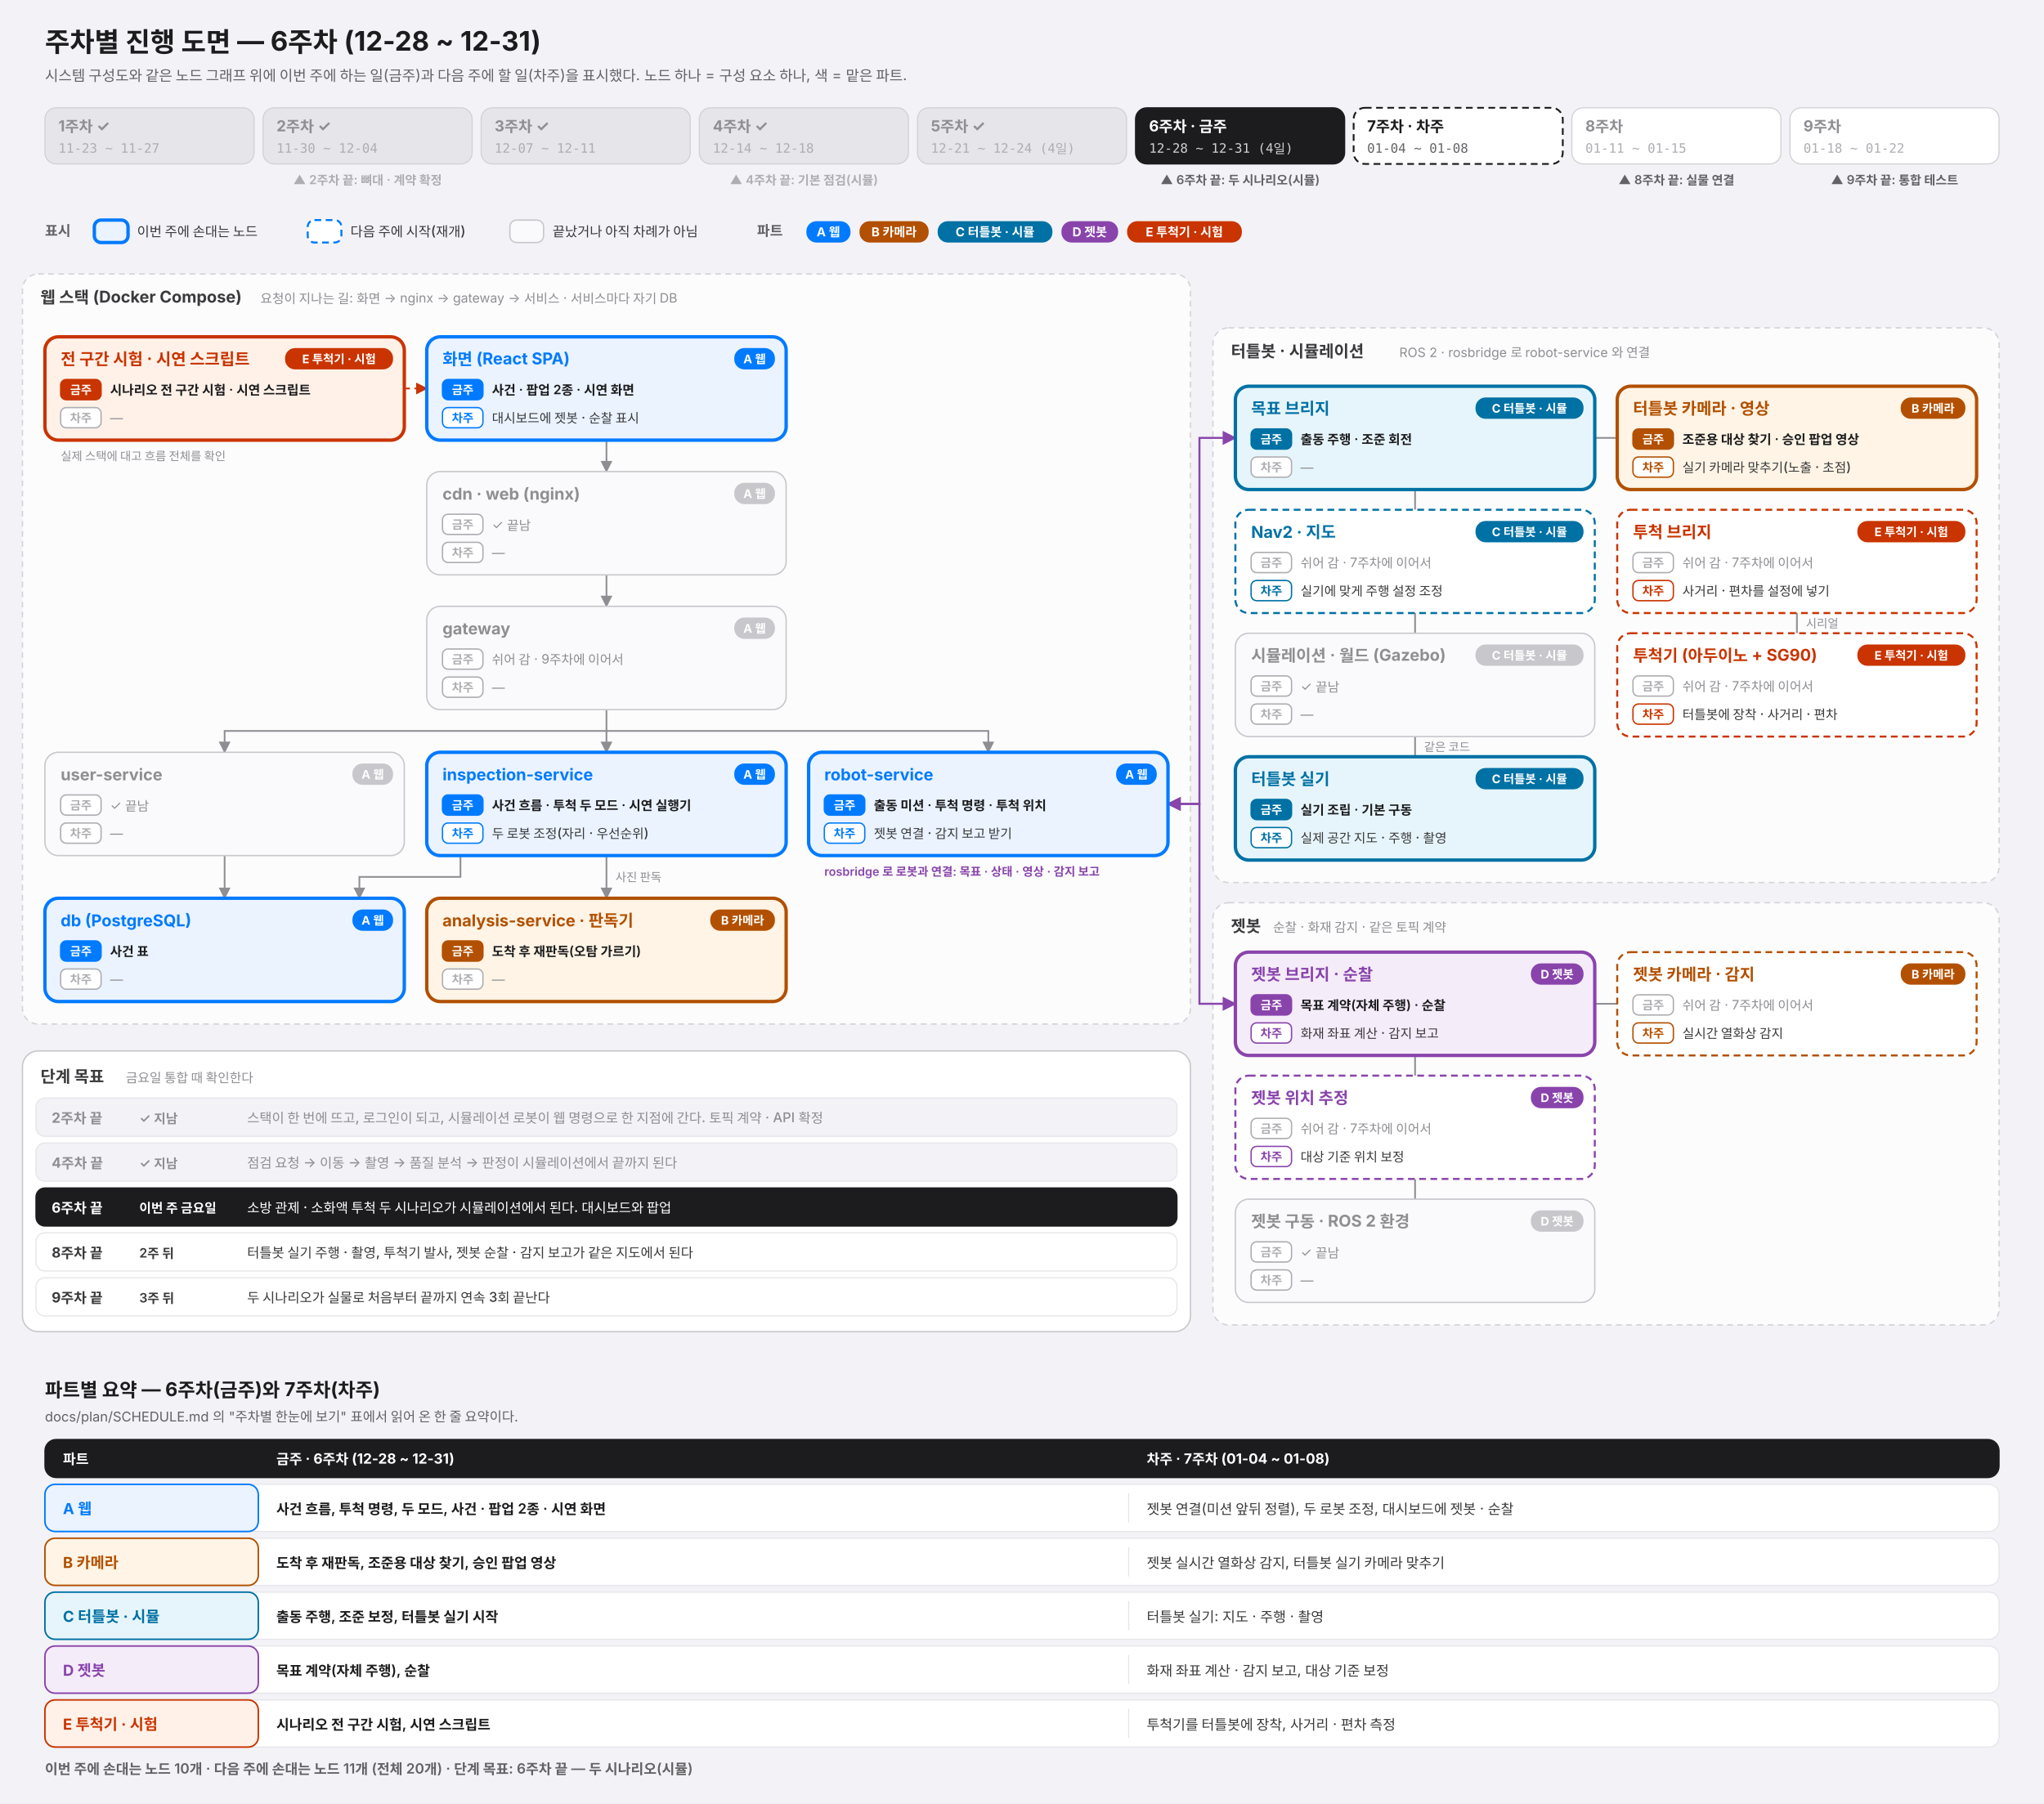
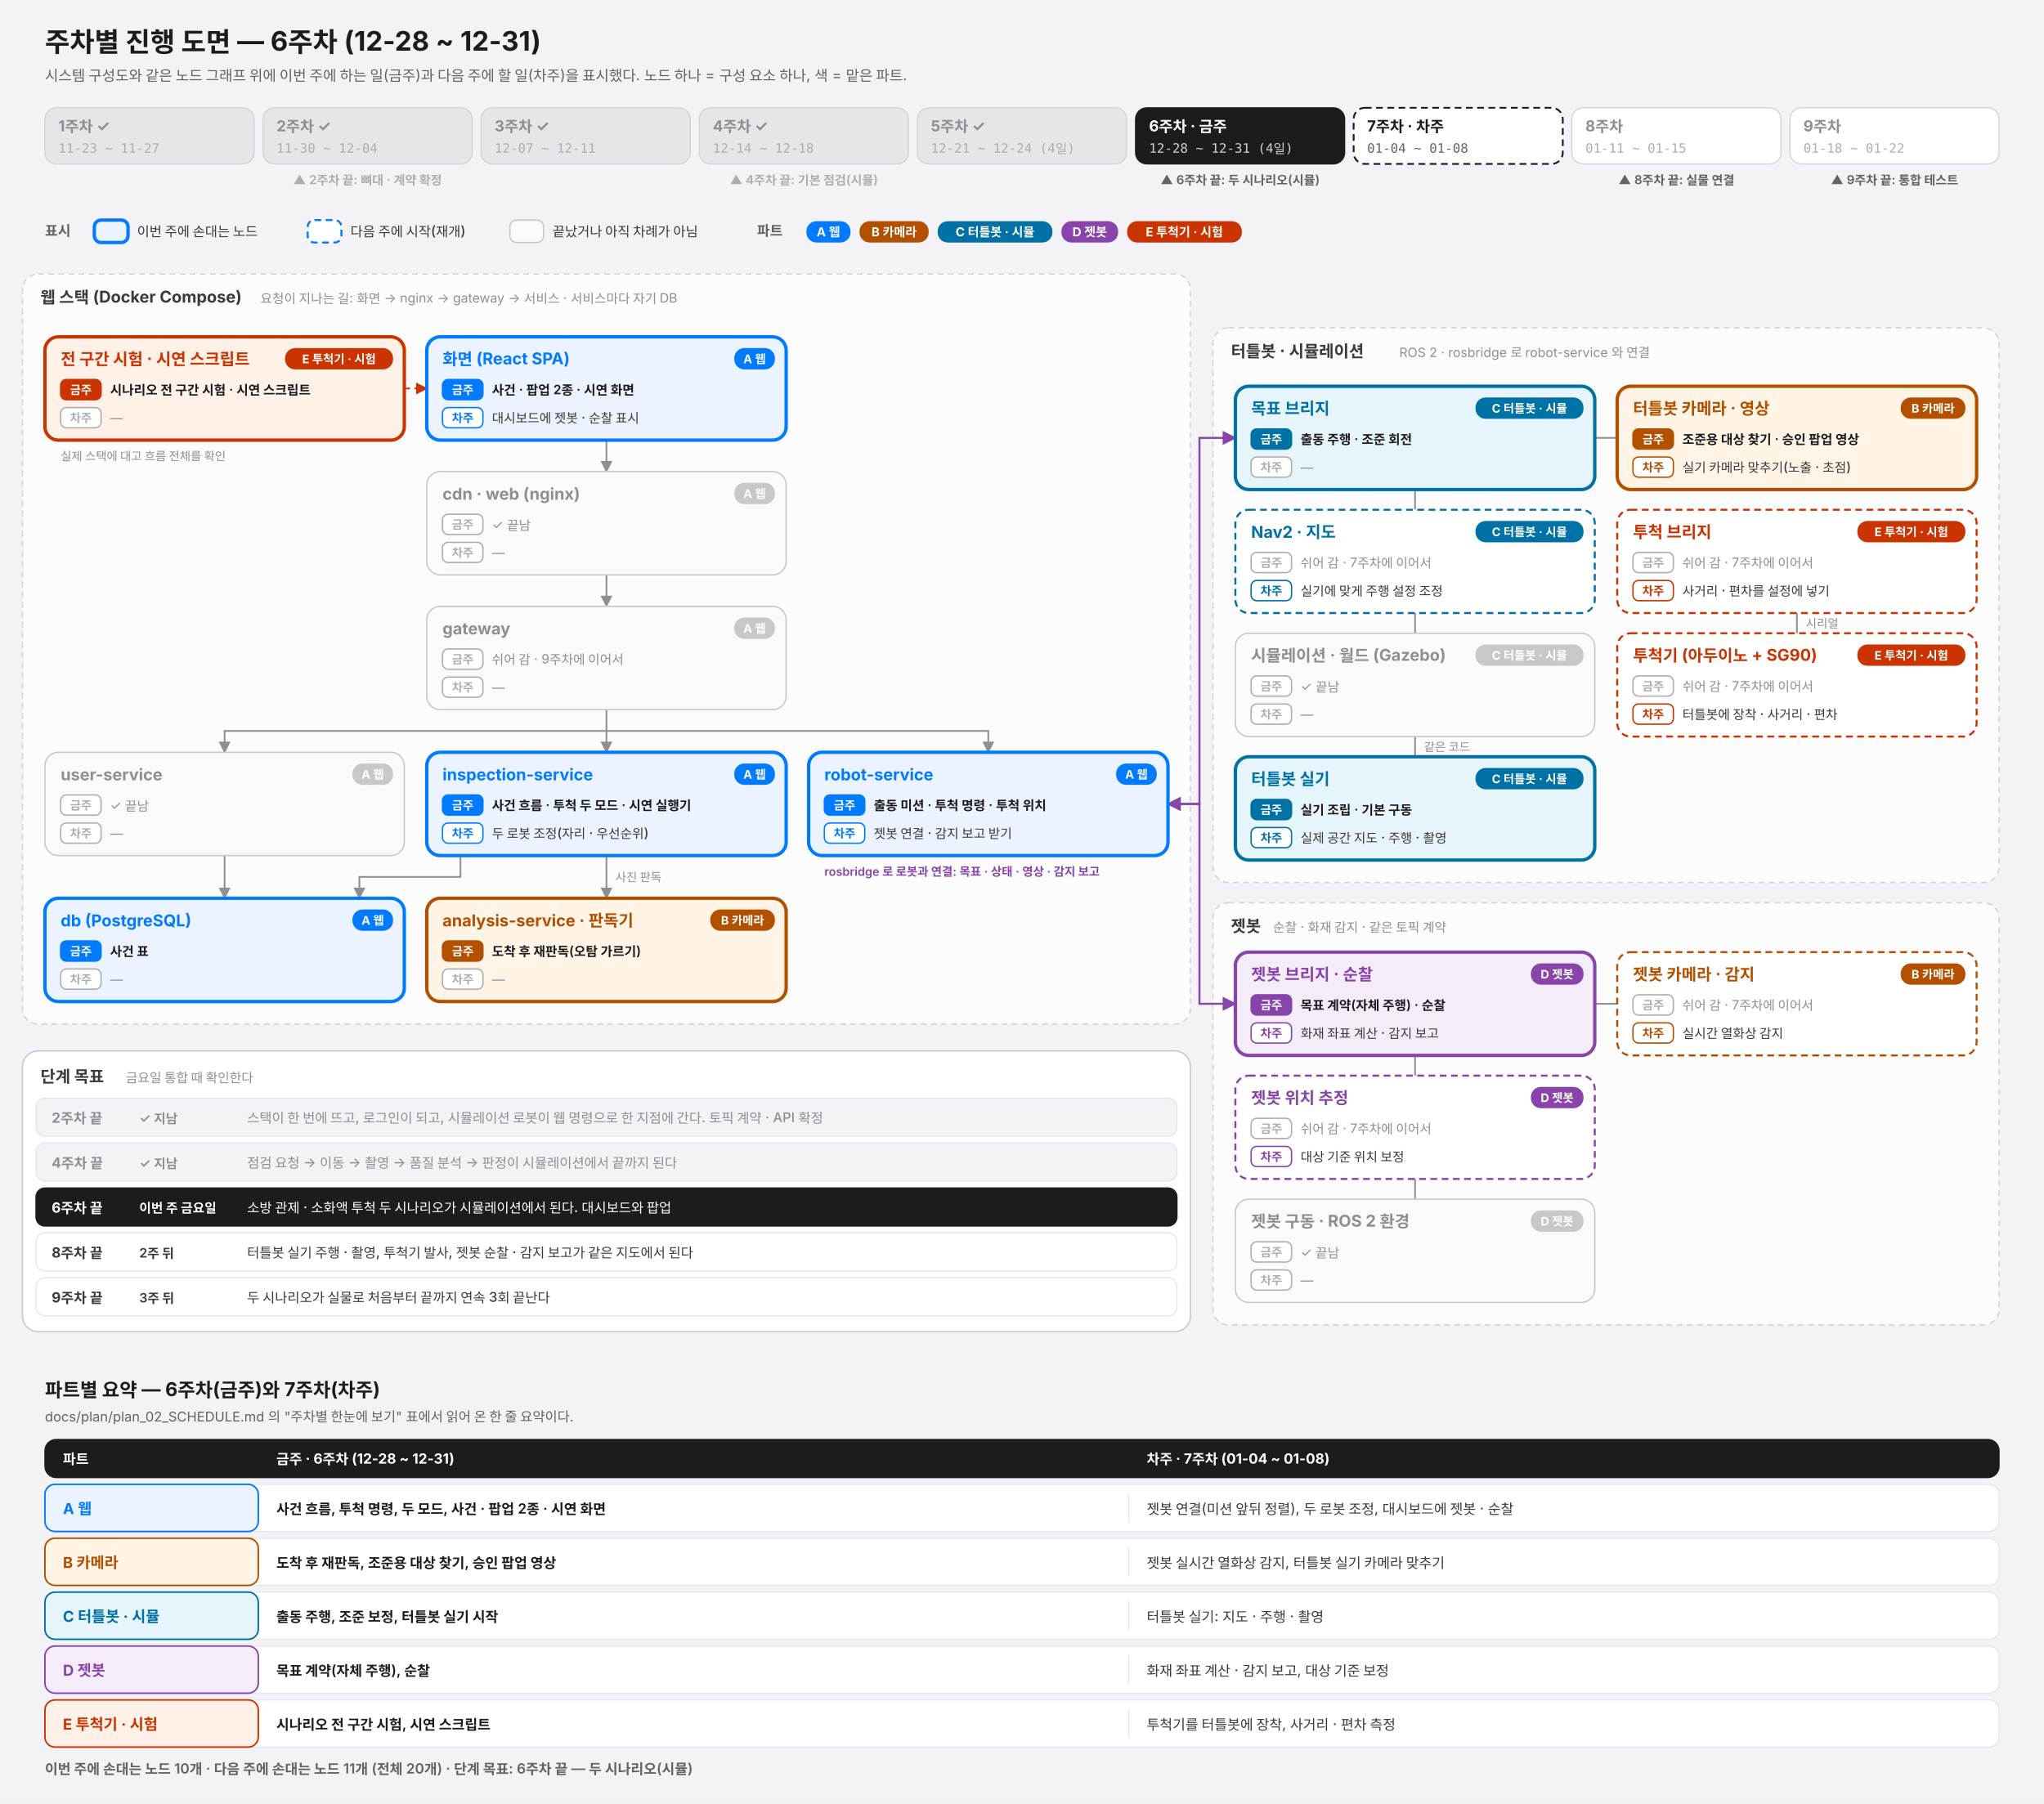
<svg xmlns="http://www.w3.org/2000/svg" width="1820" height="1606" viewBox="0 0 1820 1606" font-family="-apple-system, 'Apple SD Gothic Neo', 'Noto Sans KR', 'Malgun Gothic', sans-serif">
  <defs>
    <marker id="a8944ab" viewBox="0 0 10 10" refX="9" refY="5" markerWidth="7" markerHeight="7" orient="auto-start-reverse">
      <path d="M0,0 L10,5 L0,10 z" fill="#8944ab" />
    </marker>
    <marker id="a8e8e93" viewBox="0 0 10 10" refX="9" refY="5" markerWidth="7" markerHeight="7" orient="auto-start-reverse">
      <path d="M0,0 L10,5 L0,10 z" fill="#8e8e93" />
    </marker>
    <marker id="ac93400" viewBox="0 0 10 10" refX="9" refY="5" markerWidth="7" markerHeight="7" orient="auto-start-reverse">
      <path d="M0,0 L10,5 L0,10 z" fill="#c93400" />
    </marker>
  </defs>
  <rect width="1820" height="1606" fill="#f2f2f7" />
  <text x="40.0" y="46.0" font-size="24" font-weight="700" fill="#1c1c1e" text-anchor="start">주차별 진행 도면 — 6주차 (12-28 ~ 12-31)</text>
  <text x="40.0" y="72.0" font-size="13" font-weight="400" fill="#636366" text-anchor="start">시스템 구성도와 같은 노드 그래프 위에 이번 주에 하는 일(금주)과 다음 주에 할 일(차주)을 표시했다. 노드 하나 = 구성 요소 하나, 색 = 맡은 파트.</text>
  <rect x="40.0" y="96.0" width="186.2" height="50.0" rx="10" fill="#e5e5ea" stroke="#d1d1d6" stroke-width="1.0" />
  <text x="52.0" y="117.0" font-size="13.5" font-weight="700" fill="#8e8e93" text-anchor="start">1주차 ✓</text>
  <text x="52.0" y="136.0" font-size="11.5" font-weight="500" fill="#aeaeb2" text-anchor="start" font-family="'SF Mono', Menlo, Consolas, monospace">11-23 ~ 11-27</text>
  <rect x="234.2" y="96.0" width="186.2" height="50.0" rx="10" fill="#e5e5ea" stroke="#d1d1d6" stroke-width="1.0" />
  <text x="246.2" y="117.0" font-size="13.5" font-weight="700" fill="#8e8e93" text-anchor="start">2주차 ✓</text>
  <text x="246.2" y="136.0" font-size="11.5" font-weight="500" fill="#aeaeb2" text-anchor="start" font-family="'SF Mono', Menlo, Consolas, monospace">11-30 ~ 12-04</text>
  <text x="327.3" y="164.0" font-size="11" font-weight="600" fill="#aeaeb2" text-anchor="middle">▲ 2주차 끝: 뼈대 · 계약 확정</text>
  <rect x="428.4" y="96.0" width="186.2" height="50.0" rx="10" fill="#e5e5ea" stroke="#d1d1d6" stroke-width="1.0" />
  <text x="440.4" y="117.0" font-size="13.5" font-weight="700" fill="#8e8e93" text-anchor="start">3주차 ✓</text>
  <text x="440.4" y="136.0" font-size="11.5" font-weight="500" fill="#aeaeb2" text-anchor="start" font-family="'SF Mono', Menlo, Consolas, monospace">12-07 ~ 12-11</text>
  <rect x="622.7" y="96.0" width="186.2" height="50.0" rx="10" fill="#e5e5ea" stroke="#d1d1d6" stroke-width="1.0" />
  <text x="634.7" y="117.0" font-size="13.5" font-weight="700" fill="#8e8e93" text-anchor="start">4주차 ✓</text>
  <text x="634.7" y="136.0" font-size="11.5" font-weight="500" fill="#aeaeb2" text-anchor="start" font-family="'SF Mono', Menlo, Consolas, monospace">12-14 ~ 12-18</text>
  <text x="715.8" y="164.0" font-size="11" font-weight="600" fill="#aeaeb2" text-anchor="middle">▲ 4주차 끝: 기본 점검(시뮬)</text>
  <rect x="816.9" y="96.0" width="186.2" height="50.0" rx="10" fill="#e5e5ea" stroke="#d1d1d6" stroke-width="1.0" />
  <text x="828.9" y="117.0" font-size="13.5" font-weight="700" fill="#8e8e93" text-anchor="start">5주차 ✓</text>
  <text x="828.9" y="136.0" font-size="11.5" font-weight="500" fill="#aeaeb2" text-anchor="start" font-family="'SF Mono', Menlo, Consolas, monospace">12-21 ~ 12-24  (4일)</text>
  <rect x="1011.1" y="96.0" width="186.2" height="50.0" rx="10" fill="#1c1c1e" stroke="#1c1c1e" stroke-width="1.0" />
  <text x="1023.1" y="117.0" font-size="13.5" font-weight="700" fill="#ffffff" text-anchor="start">6주차 · 금주</text>
  <text x="1023.1" y="136.0" font-size="11.5" font-weight="500" fill="#d1d1d6" text-anchor="start" font-family="'SF Mono', Menlo, Consolas, monospace">12-28 ~ 12-31  (4일)</text>
  <text x="1104.2" y="164.0" font-size="11" font-weight="600" fill="#636366" text-anchor="middle">▲ 6주차 끝: 두 시나리오(시뮬)</text>
  <rect x="1205.3" y="96.0" width="186.2" height="50.0" rx="10" fill="#ffffff" stroke="#1c1c1e" stroke-width="1.6" stroke-dasharray="6 4" />
  <text x="1217.3" y="117.0" font-size="13.5" font-weight="700" fill="#1c1c1e" text-anchor="start">7주차 · 차주</text>
  <text x="1217.3" y="136.0" font-size="11.5" font-weight="500" fill="#636366" text-anchor="start" font-family="'SF Mono', Menlo, Consolas, monospace">01-04 ~ 01-08</text>
  <rect x="1399.6" y="96.0" width="186.2" height="50.0" rx="10" fill="#ffffff" stroke="#d1d1d6" stroke-width="1.0" />
  <text x="1411.6" y="117.0" font-size="13.5" font-weight="700" fill="#8e8e93" text-anchor="start">8주차</text>
  <text x="1411.6" y="136.0" font-size="11.5" font-weight="500" fill="#aeaeb2" text-anchor="start" font-family="'SF Mono', Menlo, Consolas, monospace">01-11 ~ 01-15</text>
  <text x="1492.7" y="164.0" font-size="11" font-weight="600" fill="#636366" text-anchor="middle">▲ 8주차 끝: 실물 연결</text>
  <rect x="1593.8" y="96.0" width="186.2" height="50.0" rx="10" fill="#ffffff" stroke="#d1d1d6" stroke-width="1.0" />
  <text x="1605.8" y="117.0" font-size="13.5" font-weight="700" fill="#8e8e93" text-anchor="start">9주차</text>
  <text x="1605.8" y="136.0" font-size="11.5" font-weight="500" fill="#aeaeb2" text-anchor="start" font-family="'SF Mono', Menlo, Consolas, monospace">01-18 ~ 01-22</text>
  <text x="1686.9" y="164.0" font-size="11" font-weight="600" fill="#636366" text-anchor="middle">▲ 9주차 끝: 통합 테스트</text>
  <text x="40.0" y="210.0" font-size="12.5" font-weight="700" fill="#636366" text-anchor="start">표시</text>
  <rect x="84.0" y="196.0" width="30.0" height="20.0" rx="6" fill="#eaf3ff" stroke="#007aff" stroke-width="3" />
  <text x="122.0" y="210.5" font-size="12" font-weight="500" fill="#3a3a3c" text-anchor="start">이번 주에 손대는 노드</text>
  <rect x="274.0" y="196.0" width="30.0" height="20.0" rx="6" fill="#ffffff" stroke="#007aff" stroke-width="1.8" stroke-dasharray="6 4" />
  <text x="312.0" y="210.5" font-size="12" font-weight="500" fill="#3a3a3c" text-anchor="start">다음 주에 시작(재개)</text>
  <rect x="454.0" y="196.0" width="30.0" height="20.0" rx="6" fill="#fafafc" stroke="#c7c7cc" stroke-width="1.2" />
  <text x="492.0" y="210.5" font-size="12" font-weight="500" fill="#3a3a3c" text-anchor="start">끝났거나 아직 차례가 아님</text>
  <text x="674.0" y="210.0" font-size="12.5" font-weight="700" fill="#636366" text-anchor="start">파트</text>
  <rect x="718.0" y="197.0" width="39.3" height="19.0" rx="9" fill="#007aff" stroke="none" stroke-width="0" />
  <text x="737.6" y="210.5" font-size="11" font-weight="700" fill="#ffffff" text-anchor="middle">A 웹</text>
  <rect x="765.3" y="197.0" width="61.6" height="19.0" rx="9" fill="#b25000" stroke="none" stroke-width="0" />
  <text x="796.1" y="210.5" font-size="11" font-weight="700" fill="#ffffff" text-anchor="middle">B 카메라</text>
  <rect x="834.9" y="197.0" width="102.2" height="19.0" rx="9" fill="#0071a4" stroke="none" stroke-width="0" />
  <text x="886.0" y="210.5" font-size="11" font-weight="700" fill="#ffffff" text-anchor="middle">C 터틀봇 · 시뮬</text>
  <rect x="945.1" y="197.0" width="50.5" height="19.0" rx="9" fill="#8944ab" stroke="none" stroke-width="0" />
  <text x="970.3" y="210.5" font-size="11" font-weight="700" fill="#ffffff" text-anchor="middle">D 젯봇</text>
  <rect x="1003.6" y="197.0" width="102.2" height="19.0" rx="9" fill="#c93400" stroke="none" stroke-width="0" />
  <text x="1054.6" y="210.5" font-size="11" font-weight="700" fill="#ffffff" text-anchor="middle">E 투척기 · 시험</text>
  <rect x="20.0" y="244.0" width="1040.0" height="668.0" rx="14" fill="#ffffff" stroke="#c7c7cc" stroke-width="1.2" stroke-dasharray="5 4" opacity="0.75" />
  <text x="36.0" y="270.0" font-size="14.5" font-weight="700" fill="#3a3a3c" text-anchor="start">웹 스택 (Docker Compose)</text>
  <text x="231.8" y="270.0" font-size="11.5" font-weight="400" fill="#8e8e93" text-anchor="start">요청이 지나는 길: 화면 → nginx → gateway → 서비스 · 서비스마다 자기 DB</text>
  <rect x="1080.0" y="292.0" width="700.0" height="494.0" rx="14" fill="#ffffff" stroke="#c7c7cc" stroke-width="1.2" stroke-dasharray="5 4" opacity="0.75" />
  <text x="1096.0" y="318.0" font-size="14.5" font-weight="700" fill="#3a3a3c" text-anchor="start">터틀봇 · 시뮬레이션</text>
  <text x="1245.9" y="318.0" font-size="11.5" font-weight="400" fill="#8e8e93" text-anchor="start">ROS 2 · rosbridge 로 robot-service 와 연결</text>
  <rect x="1080.0" y="804.0" width="700.0" height="376.0" rx="14" fill="#ffffff" stroke="#c7c7cc" stroke-width="1.2" stroke-dasharray="5 4" opacity="0.75" />
  <text x="1096.0" y="830.0" font-size="14.5" font-weight="700" fill="#3a3a3c" text-anchor="start">젯봇</text>
  <text x="1133.5" y="830.0" font-size="11.5" font-weight="400" fill="#8e8e93" text-anchor="start">순찰 · 화재 감지 · 같은 토픽 계약</text>
  <path d="M540.0 392.0 L540.0 420.0" fill="none" stroke="#8e8e93" stroke-width="1.5" marker-end="url(#a8e8e93)" />
  <path d="M540.0 512.0 L540.0 540.0" fill="none" stroke="#8e8e93" stroke-width="1.5" marker-end="url(#a8e8e93)" />
  <path d="M540.0 632.0 L540.0 670.0" fill="none" stroke="#8e8e93" stroke-width="1.5" marker-end="url(#a8e8e93)" />
  <path d="M540.0 762.0 L540.0 800.0" fill="none" stroke="#8e8e93" stroke-width="1.5" marker-end="url(#a8e8e93)" />
  <text x="548.0" y="785.0" font-size="10.5" font-weight="500" fill="#8e8e93" text-anchor="start">사진 판독</text>
  <path d="M1260.0 436.0 L1260.0 454.0" fill="none" stroke="#8e8e93" stroke-width="1.5" />
  <path d="M1260.0 546.0 L1260.0 564.0" fill="none" stroke="#8e8e93" stroke-width="1.5" />
  <path d="M1260.0 656.0 L1260.0 674.0" fill="none" stroke="#8e8e93" stroke-width="1.5" />
  <text x="1268.0" y="669.0" font-size="10.5" font-weight="500" fill="#8e8e93" text-anchor="start">같은 코드</text>
  <path d="M1600.0 546.0 L1600.0 564.0" fill="none" stroke="#8e8e93" stroke-width="1.5" />
  <text x="1608.0" y="559.0" font-size="10.5" font-weight="500" fill="#8e8e93" text-anchor="start">시리얼</text>
  <path d="M1260.0 940.0 L1260.0 958.0" fill="none" stroke="#8e8e93" stroke-width="1.5" />
  <path d="M1260.0 1050.0 L1260.0 1068.0" fill="none" stroke="#8e8e93" stroke-width="1.5" />
  <path d="M540.0 651.0 L200.0 651.0 L200.0 670.0" fill="none" stroke="#8e8e93" stroke-width="1.5" marker-end="url(#a8e8e93)" />
  <path d="M540.0 651.0 L880.0 651.0 L880.0 670.0" fill="none" stroke="#8e8e93" stroke-width="1.5" marker-end="url(#a8e8e93)" />
  <path d="M200.0 762.0 L200.0 800.0" fill="none" stroke="#8e8e93" stroke-width="1.5" marker-end="url(#a8e8e93)" />
  <path d="M410.0 762.0 L410.0 781.0 L320.0 781.0 L320.0 800.0" fill="none" stroke="#8e8e93" stroke-width="1.5" marker-end="url(#a8e8e93)" />
  <path d="M1040.0 716.0 L1068.0 716.0 L1068.0 390.0 L1100.0 390.0" fill="none" stroke="#8944ab" stroke-width="1.8" marker-end="url(#a8944ab)" marker-start="url(#a8944ab)" />
  <path d="M1040.0 716.0 L1068.0 716.0 L1068.0 894.0 L1100.0 894.0" fill="none" stroke="#8944ab" stroke-width="1.8" marker-end="url(#a8944ab)" marker-start="url(#a8944ab)" />
  <text x="734.0" y="780.0" font-size="10.5" font-weight="600" fill="#8944ab" text-anchor="start">rosbridge 로 로봇과 연결: 목표 · 상태 · 영상 · 감지 보고</text>
  <path d="M1420.0 390.0 L1440.0 390.0" fill="none" stroke="#8e8e93" stroke-width="1.5" />
  <path d="M1420.0 894.0 L1440.0 894.0" fill="none" stroke="#8e8e93" stroke-width="1.5" />
  <path d="M360.0 346.0 L380.0 346.0" fill="none" stroke="#c93400" stroke-width="1.5" marker-end="url(#ac93400)" stroke-dasharray="5 4" />
  <text x="54.0" y="410.0" font-size="10.5" font-weight="500" fill="#8e8e93" text-anchor="start">실제 스택에 대고 흐름 전체를 확인</text>
  <rect x="40.0" y="300.0" width="320.0" height="92.0" rx="12" fill="#fff1e8" stroke="#c93400" stroke-width="3" />
  <text x="54.0" y="325.0" font-size="14.5" font-weight="700" fill="#c93400" text-anchor="start">전 구간 시험 · 시연 스크립트</text>
  <rect x="253.8" y="310.0" width="96.2" height="19.0" rx="9" fill="#c93400" stroke="none" stroke-width="0" />
  <text x="301.9" y="323.5" font-size="10.5" font-weight="700" fill="#ffffff" text-anchor="middle">E 투척기 · 시험</text>
  <rect x="54.0" y="338.0" width="36.0" height="18.0" rx="5" fill="#c93400" stroke="#c93400" stroke-width="1.2" />
  <text x="72.0" y="351.0" font-size="10.5" font-weight="700" fill="#ffffff" text-anchor="middle">금주</text>
  <text x="98.0" y="351.5" font-size="11.5" font-weight="600" fill="#1c1c1e" text-anchor="start">시나리오 전 구간 시험 · 시연 스크립트</text>
  <rect x="54.0" y="363.0" width="36.0" height="18.0" rx="5" fill="#ffffff" stroke="#aeaeb2" stroke-width="1.2" />
  <text x="72.0" y="376.0" font-size="10.5" font-weight="700" fill="#aeaeb2" text-anchor="middle">차주</text>
  <text x="98.0" y="376.5" font-size="11.5" font-weight="400" fill="#8e8e93" text-anchor="start">—</text>
  <rect x="380.0" y="300.0" width="320.0" height="92.0" rx="12" fill="#eaf3ff" stroke="#007aff" stroke-width="3" />
  <text x="394.0" y="325.0" font-size="14.5" font-weight="700" fill="#007aff" text-anchor="start">화면 (React SPA)</text>
  <rect x="653.8" y="310.0" width="36.2" height="19.0" rx="9" fill="#007aff" stroke="none" stroke-width="0" />
  <text x="671.9" y="323.5" font-size="10.5" font-weight="700" fill="#ffffff" text-anchor="middle">A 웹</text>
  <rect x="394.0" y="338.0" width="36.0" height="18.0" rx="5" fill="#007aff" stroke="#007aff" stroke-width="1.2" />
  <text x="412.0" y="351.0" font-size="10.5" font-weight="700" fill="#ffffff" text-anchor="middle">금주</text>
  <text x="438.0" y="351.5" font-size="11.5" font-weight="600" fill="#1c1c1e" text-anchor="start">사건 · 팝업 2종 · 시연 화면</text>
  <rect x="394.0" y="363.0" width="36.0" height="18.0" rx="5" fill="#ffffff" stroke="#007aff" stroke-width="1.2" />
  <text x="412.0" y="376.0" font-size="10.5" font-weight="700" fill="#007aff" text-anchor="middle">차주</text>
  <text x="438.0" y="376.5" font-size="11.5" font-weight="500" fill="#3a3a3c" text-anchor="start">대시보드에 젯봇 · 순찰 표시</text>
  <rect x="380.0" y="420.0" width="320.0" height="92.0" rx="12" fill="#fafafc" stroke="#c7c7cc" stroke-width="1.2" />
  <text x="394.0" y="445.0" font-size="14.5" font-weight="700" fill="#8e8e93" text-anchor="start">cdn · web (nginx)</text>
  <rect x="653.8" y="430.0" width="36.2" height="19.0" rx="9" fill="#c7c7cc" stroke="none" stroke-width="0" />
  <text x="671.9" y="443.5" font-size="10.5" font-weight="700" fill="#ffffff" text-anchor="middle">A 웹</text>
  <rect x="394.0" y="458.0" width="36.0" height="18.0" rx="5" fill="#ffffff" stroke="#aeaeb2" stroke-width="1.2" />
  <text x="412.0" y="471.0" font-size="10.5" font-weight="700" fill="#aeaeb2" text-anchor="middle">금주</text>
  <text x="438.0" y="471.5" font-size="11.5" font-weight="400" fill="#8e8e93" text-anchor="start">✓ 끝남</text>
  <rect x="394.0" y="483.0" width="36.0" height="18.0" rx="5" fill="#ffffff" stroke="#aeaeb2" stroke-width="1.2" />
  <text x="412.0" y="496.0" font-size="10.5" font-weight="700" fill="#aeaeb2" text-anchor="middle">차주</text>
  <text x="438.0" y="496.5" font-size="11.5" font-weight="400" fill="#8e8e93" text-anchor="start">—</text>
  <rect x="380.0" y="540.0" width="320.0" height="92.0" rx="12" fill="#fafafc" stroke="#c7c7cc" stroke-width="1.2" />
  <text x="394.0" y="565.0" font-size="14.5" font-weight="700" fill="#8e8e93" text-anchor="start">gateway</text>
  <rect x="653.8" y="550.0" width="36.2" height="19.0" rx="9" fill="#c7c7cc" stroke="none" stroke-width="0" />
  <text x="671.9" y="563.5" font-size="10.5" font-weight="700" fill="#ffffff" text-anchor="middle">A 웹</text>
  <rect x="394.0" y="578.0" width="36.0" height="18.0" rx="5" fill="#ffffff" stroke="#aeaeb2" stroke-width="1.2" />
  <text x="412.0" y="591.0" font-size="10.5" font-weight="700" fill="#aeaeb2" text-anchor="middle">금주</text>
  <text x="438.0" y="591.5" font-size="11.5" font-weight="400" fill="#8e8e93" text-anchor="start">쉬어 감 · 9주차에 이어서</text>
  <rect x="394.0" y="603.0" width="36.0" height="18.0" rx="5" fill="#ffffff" stroke="#aeaeb2" stroke-width="1.2" />
  <text x="412.0" y="616.0" font-size="10.5" font-weight="700" fill="#aeaeb2" text-anchor="middle">차주</text>
  <text x="438.0" y="616.5" font-size="11.5" font-weight="400" fill="#8e8e93" text-anchor="start">—</text>
  <rect x="40.0" y="670.0" width="320.0" height="92.0" rx="12" fill="#fafafc" stroke="#c7c7cc" stroke-width="1.2" />
  <text x="54.0" y="695.0" font-size="14.5" font-weight="700" fill="#8e8e93" text-anchor="start">user-service</text>
  <rect x="313.8" y="680.0" width="36.2" height="19.0" rx="9" fill="#c7c7cc" stroke="none" stroke-width="0" />
  <text x="331.9" y="693.5" font-size="10.5" font-weight="700" fill="#ffffff" text-anchor="middle">A 웹</text>
  <rect x="54.0" y="708.0" width="36.0" height="18.0" rx="5" fill="#ffffff" stroke="#aeaeb2" stroke-width="1.2" />
  <text x="72.0" y="721.0" font-size="10.5" font-weight="700" fill="#aeaeb2" text-anchor="middle">금주</text>
  <text x="98.0" y="721.5" font-size="11.5" font-weight="400" fill="#8e8e93" text-anchor="start">✓ 끝남</text>
  <rect x="54.0" y="733.0" width="36.0" height="18.0" rx="5" fill="#ffffff" stroke="#aeaeb2" stroke-width="1.2" />
  <text x="72.0" y="746.0" font-size="10.5" font-weight="700" fill="#aeaeb2" text-anchor="middle">차주</text>
  <text x="98.0" y="746.5" font-size="11.5" font-weight="400" fill="#8e8e93" text-anchor="start">—</text>
  <rect x="380.0" y="670.0" width="320.0" height="92.0" rx="12" fill="#eaf3ff" stroke="#007aff" stroke-width="3" />
  <text x="394.0" y="695.0" font-size="14.5" font-weight="700" fill="#007aff" text-anchor="start">inspection-service</text>
  <rect x="653.8" y="680.0" width="36.2" height="19.0" rx="9" fill="#007aff" stroke="none" stroke-width="0" />
  <text x="671.9" y="693.5" font-size="10.5" font-weight="700" fill="#ffffff" text-anchor="middle">A 웹</text>
  <rect x="394.0" y="708.0" width="36.0" height="18.0" rx="5" fill="#007aff" stroke="#007aff" stroke-width="1.2" />
  <text x="412.0" y="721.0" font-size="10.5" font-weight="700" fill="#ffffff" text-anchor="middle">금주</text>
  <text x="438.0" y="721.5" font-size="11.5" font-weight="600" fill="#1c1c1e" text-anchor="start">사건 흐름 · 투척 두 모드 · 시연 실행기</text>
  <rect x="394.0" y="733.0" width="36.0" height="18.0" rx="5" fill="#ffffff" stroke="#007aff" stroke-width="1.2" />
  <text x="412.0" y="746.0" font-size="10.5" font-weight="700" fill="#007aff" text-anchor="middle">차주</text>
  <text x="438.0" y="746.5" font-size="11.5" font-weight="500" fill="#3a3a3c" text-anchor="start">두 로봇 조정(자리 · 우선순위)</text>
  <rect x="720.0" y="670.0" width="320.0" height="92.0" rx="12" fill="#eaf3ff" stroke="#007aff" stroke-width="3" />
  <text x="734.0" y="695.0" font-size="14.5" font-weight="700" fill="#007aff" text-anchor="start">robot-service</text>
  <rect x="993.8" y="680.0" width="36.2" height="19.0" rx="9" fill="#007aff" stroke="none" stroke-width="0" />
  <text x="1011.9" y="693.5" font-size="10.5" font-weight="700" fill="#ffffff" text-anchor="middle">A 웹</text>
  <rect x="734.0" y="708.0" width="36.0" height="18.0" rx="5" fill="#007aff" stroke="#007aff" stroke-width="1.2" />
  <text x="752.0" y="721.0" font-size="10.5" font-weight="700" fill="#ffffff" text-anchor="middle">금주</text>
  <text x="778.0" y="721.5" font-size="11.5" font-weight="600" fill="#1c1c1e" text-anchor="start">출동 미션 · 투척 명령 · 투척 위치</text>
  <rect x="734.0" y="733.0" width="36.0" height="18.0" rx="5" fill="#ffffff" stroke="#007aff" stroke-width="1.2" />
  <text x="752.0" y="746.0" font-size="10.5" font-weight="700" fill="#007aff" text-anchor="middle">차주</text>
  <text x="778.0" y="746.5" font-size="11.5" font-weight="500" fill="#3a3a3c" text-anchor="start">젯봇 연결 · 감지 보고 받기</text>
  <rect x="40.0" y="800.0" width="320.0" height="92.0" rx="12" fill="#eaf3ff" stroke="#007aff" stroke-width="3" />
  <text x="54.0" y="825.0" font-size="14.5" font-weight="700" fill="#007aff" text-anchor="start">db (PostgreSQL)</text>
  <rect x="313.8" y="810.0" width="36.2" height="19.0" rx="9" fill="#007aff" stroke="none" stroke-width="0" />
  <text x="331.9" y="823.5" font-size="10.5" font-weight="700" fill="#ffffff" text-anchor="middle">A 웹</text>
  <rect x="54.0" y="838.0" width="36.0" height="18.0" rx="5" fill="#007aff" stroke="#007aff" stroke-width="1.2" />
  <text x="72.0" y="851.0" font-size="10.5" font-weight="700" fill="#ffffff" text-anchor="middle">금주</text>
  <text x="98.0" y="851.5" font-size="11.5" font-weight="600" fill="#1c1c1e" text-anchor="start">사건 표</text>
  <rect x="54.0" y="863.0" width="36.0" height="18.0" rx="5" fill="#ffffff" stroke="#aeaeb2" stroke-width="1.2" />
  <text x="72.0" y="876.0" font-size="10.5" font-weight="700" fill="#aeaeb2" text-anchor="middle">차주</text>
  <text x="98.0" y="876.5" font-size="11.5" font-weight="400" fill="#8e8e93" text-anchor="start">—</text>
  <rect x="380.0" y="800.0" width="320.0" height="92.0" rx="12" fill="#fff4e5" stroke="#b25000" stroke-width="3" />
  <text x="394.0" y="825.0" font-size="14.5" font-weight="700" fill="#b25000" text-anchor="start">analysis-service · 판독기</text>
  <rect x="632.4" y="810.0" width="57.6" height="19.0" rx="9" fill="#b25000" stroke="none" stroke-width="0" />
  <text x="661.2" y="823.5" font-size="10.5" font-weight="700" fill="#ffffff" text-anchor="middle">B 카메라</text>
  <rect x="394.0" y="838.0" width="36.0" height="18.0" rx="5" fill="#b25000" stroke="#b25000" stroke-width="1.2" />
  <text x="412.0" y="851.0" font-size="10.5" font-weight="700" fill="#ffffff" text-anchor="middle">금주</text>
  <text x="438.0" y="851.5" font-size="11.5" font-weight="600" fill="#1c1c1e" text-anchor="start">도착 후 재판독(오탐 가르기)</text>
  <rect x="394.0" y="863.0" width="36.0" height="18.0" rx="5" fill="#ffffff" stroke="#aeaeb2" stroke-width="1.2" />
  <text x="412.0" y="876.0" font-size="10.5" font-weight="700" fill="#aeaeb2" text-anchor="middle">차주</text>
  <text x="438.0" y="876.5" font-size="11.5" font-weight="400" fill="#8e8e93" text-anchor="start">—</text>
  <rect x="1100.0" y="344.0" width="320.0" height="92.0" rx="12" fill="#e6f5fb" stroke="#0071a4" stroke-width="3" />
  <text x="1114.0" y="369.0" font-size="14.5" font-weight="700" fill="#0071a4" text-anchor="start">목표 브리지</text>
  <rect x="1313.8" y="354.0" width="96.2" height="19.0" rx="9" fill="#0071a4" stroke="none" stroke-width="0" />
  <text x="1361.9" y="367.5" font-size="10.5" font-weight="700" fill="#ffffff" text-anchor="middle">C 터틀봇 · 시뮬</text>
  <rect x="1114.0" y="382.0" width="36.0" height="18.0" rx="5" fill="#0071a4" stroke="#0071a4" stroke-width="1.2" />
  <text x="1132.0" y="395.0" font-size="10.5" font-weight="700" fill="#ffffff" text-anchor="middle">금주</text>
  <text x="1158.0" y="395.5" font-size="11.5" font-weight="600" fill="#1c1c1e" text-anchor="start">출동 주행 · 조준 회전</text>
  <rect x="1114.0" y="407.0" width="36.0" height="18.0" rx="5" fill="#ffffff" stroke="#aeaeb2" stroke-width="1.2" />
  <text x="1132.0" y="420.0" font-size="10.5" font-weight="700" fill="#aeaeb2" text-anchor="middle">차주</text>
  <text x="1158.0" y="420.5" font-size="11.5" font-weight="400" fill="#8e8e93" text-anchor="start">—</text>
  <rect x="1100.0" y="454.0" width="320.0" height="92.0" rx="12" fill="#ffffff" stroke="#0071a4" stroke-width="1.8" stroke-dasharray="6 4" />
  <text x="1114.0" y="479.0" font-size="14.5" font-weight="700" fill="#0071a4" text-anchor="start">Nav2 · 지도</text>
  <rect x="1313.8" y="464.0" width="96.2" height="19.0" rx="9" fill="#0071a4" stroke="none" stroke-width="0" />
  <text x="1361.9" y="477.5" font-size="10.5" font-weight="700" fill="#ffffff" text-anchor="middle">C 터틀봇 · 시뮬</text>
  <rect x="1114.0" y="492.0" width="36.0" height="18.0" rx="5" fill="#ffffff" stroke="#aeaeb2" stroke-width="1.2" />
  <text x="1132.0" y="505.0" font-size="10.5" font-weight="700" fill="#aeaeb2" text-anchor="middle">금주</text>
  <text x="1158.0" y="505.5" font-size="11.5" font-weight="400" fill="#8e8e93" text-anchor="start">쉬어 감 · 7주차에 이어서</text>
  <rect x="1114.0" y="517.0" width="36.0" height="18.0" rx="5" fill="#ffffff" stroke="#0071a4" stroke-width="1.2" />
  <text x="1132.0" y="530.0" font-size="10.5" font-weight="700" fill="#0071a4" text-anchor="middle">차주</text>
  <text x="1158.0" y="530.5" font-size="11.5" font-weight="500" fill="#3a3a3c" text-anchor="start">실기에 맞게 주행 설정 조정</text>
  <rect x="1100.0" y="564.0" width="320.0" height="92.0" rx="12" fill="#fafafc" stroke="#c7c7cc" stroke-width="1.2" />
  <text x="1114.0" y="589.0" font-size="14.5" font-weight="700" fill="#8e8e93" text-anchor="start">시뮬레이션 · 월드 (Gazebo)</text>
  <rect x="1313.8" y="574.0" width="96.2" height="19.0" rx="9" fill="#c7c7cc" stroke="none" stroke-width="0" />
  <text x="1361.9" y="587.5" font-size="10.5" font-weight="700" fill="#ffffff" text-anchor="middle">C 터틀봇 · 시뮬</text>
  <rect x="1114.0" y="602.0" width="36.0" height="18.0" rx="5" fill="#ffffff" stroke="#aeaeb2" stroke-width="1.2" />
  <text x="1132.0" y="615.0" font-size="10.5" font-weight="700" fill="#aeaeb2" text-anchor="middle">금주</text>
  <text x="1158.0" y="615.5" font-size="11.5" font-weight="400" fill="#8e8e93" text-anchor="start">✓ 끝남</text>
  <rect x="1114.0" y="627.0" width="36.0" height="18.0" rx="5" fill="#ffffff" stroke="#aeaeb2" stroke-width="1.2" />
  <text x="1132.0" y="640.0" font-size="10.5" font-weight="700" fill="#aeaeb2" text-anchor="middle">차주</text>
  <text x="1158.0" y="640.5" font-size="11.5" font-weight="400" fill="#8e8e93" text-anchor="start">—</text>
  <rect x="1100.0" y="674.0" width="320.0" height="92.0" rx="12" fill="#e6f5fb" stroke="#0071a4" stroke-width="3" />
  <text x="1114.0" y="699.0" font-size="14.5" font-weight="700" fill="#0071a4" text-anchor="start">터틀봇 실기</text>
  <rect x="1313.8" y="684.0" width="96.2" height="19.0" rx="9" fill="#0071a4" stroke="none" stroke-width="0" />
  <text x="1361.9" y="697.5" font-size="10.5" font-weight="700" fill="#ffffff" text-anchor="middle">C 터틀봇 · 시뮬</text>
  <rect x="1114.0" y="712.0" width="36.0" height="18.0" rx="5" fill="#0071a4" stroke="#0071a4" stroke-width="1.2" />
  <text x="1132.0" y="725.0" font-size="10.5" font-weight="700" fill="#ffffff" text-anchor="middle">금주</text>
  <text x="1158.0" y="725.5" font-size="11.5" font-weight="600" fill="#1c1c1e" text-anchor="start">실기 조립 · 기본 구동</text>
  <rect x="1114.0" y="737.0" width="36.0" height="18.0" rx="5" fill="#ffffff" stroke="#0071a4" stroke-width="1.2" />
  <text x="1132.0" y="750.0" font-size="10.5" font-weight="700" fill="#0071a4" text-anchor="middle">차주</text>
  <text x="1158.0" y="750.5" font-size="11.5" font-weight="500" fill="#3a3a3c" text-anchor="start">실제 공간 지도 · 주행 · 촬영</text>
  <rect x="1440.0" y="344.0" width="320.0" height="92.0" rx="12" fill="#fff4e5" stroke="#b25000" stroke-width="3" />
  <text x="1454.0" y="369.0" font-size="14.5" font-weight="700" fill="#b25000" text-anchor="start">터틀봇 카메라 · 영상</text>
  <rect x="1692.4" y="354.0" width="57.6" height="19.0" rx="9" fill="#b25000" stroke="none" stroke-width="0" />
  <text x="1721.2" y="367.5" font-size="10.5" font-weight="700" fill="#ffffff" text-anchor="middle">B 카메라</text>
  <rect x="1454.0" y="382.0" width="36.0" height="18.0" rx="5" fill="#b25000" stroke="#b25000" stroke-width="1.2" />
  <text x="1472.0" y="395.0" font-size="10.5" font-weight="700" fill="#ffffff" text-anchor="middle">금주</text>
  <text x="1498.0" y="395.5" font-size="11.5" font-weight="600" fill="#1c1c1e" text-anchor="start">조준용 대상 찾기 · 승인 팝업 영상</text>
  <rect x="1454.0" y="407.0" width="36.0" height="18.0" rx="5" fill="#ffffff" stroke="#b25000" stroke-width="1.2" />
  <text x="1472.0" y="420.0" font-size="10.5" font-weight="700" fill="#b25000" text-anchor="middle">차주</text>
  <text x="1498.0" y="420.5" font-size="11.5" font-weight="500" fill="#3a3a3c" text-anchor="start">실기 카메라 맞추기(노출 · 초점)</text>
  <rect x="1440.0" y="454.0" width="320.0" height="92.0" rx="12" fill="#ffffff" stroke="#c93400" stroke-width="1.8" stroke-dasharray="6 4" />
  <text x="1454.0" y="479.0" font-size="14.5" font-weight="700" fill="#c93400" text-anchor="start">투척 브리지</text>
  <rect x="1653.8" y="464.0" width="96.2" height="19.0" rx="9" fill="#c93400" stroke="none" stroke-width="0" />
  <text x="1701.9" y="477.5" font-size="10.5" font-weight="700" fill="#ffffff" text-anchor="middle">E 투척기 · 시험</text>
  <rect x="1454.0" y="492.0" width="36.0" height="18.0" rx="5" fill="#ffffff" stroke="#aeaeb2" stroke-width="1.2" />
  <text x="1472.0" y="505.0" font-size="10.5" font-weight="700" fill="#aeaeb2" text-anchor="middle">금주</text>
  <text x="1498.0" y="505.5" font-size="11.5" font-weight="400" fill="#8e8e93" text-anchor="start">쉬어 감 · 7주차에 이어서</text>
  <rect x="1454.0" y="517.0" width="36.0" height="18.0" rx="5" fill="#ffffff" stroke="#c93400" stroke-width="1.2" />
  <text x="1472.0" y="530.0" font-size="10.5" font-weight="700" fill="#c93400" text-anchor="middle">차주</text>
  <text x="1498.0" y="530.5" font-size="11.5" font-weight="500" fill="#3a3a3c" text-anchor="start">사거리 · 편차를 설정에 넣기</text>
  <rect x="1440.0" y="564.0" width="320.0" height="92.0" rx="12" fill="#ffffff" stroke="#c93400" stroke-width="1.8" stroke-dasharray="6 4" />
  <text x="1454.0" y="589.0" font-size="14.5" font-weight="700" fill="#c93400" text-anchor="start">투척기 (아두이노 + SG90)</text>
  <rect x="1653.8" y="574.0" width="96.2" height="19.0" rx="9" fill="#c93400" stroke="none" stroke-width="0" />
  <text x="1701.9" y="587.5" font-size="10.5" font-weight="700" fill="#ffffff" text-anchor="middle">E 투척기 · 시험</text>
  <rect x="1454.0" y="602.0" width="36.0" height="18.0" rx="5" fill="#ffffff" stroke="#aeaeb2" stroke-width="1.2" />
  <text x="1472.0" y="615.0" font-size="10.5" font-weight="700" fill="#aeaeb2" text-anchor="middle">금주</text>
  <text x="1498.0" y="615.5" font-size="11.5" font-weight="400" fill="#8e8e93" text-anchor="start">쉬어 감 · 7주차에 이어서</text>
  <rect x="1454.0" y="627.0" width="36.0" height="18.0" rx="5" fill="#ffffff" stroke="#c93400" stroke-width="1.2" />
  <text x="1472.0" y="640.0" font-size="10.5" font-weight="700" fill="#c93400" text-anchor="middle">차주</text>
  <text x="1498.0" y="640.5" font-size="11.5" font-weight="500" fill="#3a3a3c" text-anchor="start">터틀봇에 장착 · 사거리 · 편차</text>
  <rect x="1100.0" y="848.0" width="320.0" height="92.0" rx="12" fill="#f5ecfa" stroke="#8944ab" stroke-width="3" />
  <text x="1114.0" y="873.0" font-size="14.5" font-weight="700" fill="#8944ab" text-anchor="start">젯봇 브리지 · 순찰</text>
  <rect x="1363.1" y="858.0" width="46.9" height="19.0" rx="9" fill="#8944ab" stroke="none" stroke-width="0" />
  <text x="1386.5" y="871.5" font-size="10.5" font-weight="700" fill="#ffffff" text-anchor="middle">D 젯봇</text>
  <rect x="1114.0" y="886.0" width="36.0" height="18.0" rx="5" fill="#8944ab" stroke="#8944ab" stroke-width="1.2" />
  <text x="1132.0" y="899.0" font-size="10.5" font-weight="700" fill="#ffffff" text-anchor="middle">금주</text>
  <text x="1158.0" y="899.5" font-size="11.5" font-weight="600" fill="#1c1c1e" text-anchor="start">목표 계약(자체 주행) · 순찰</text>
  <rect x="1114.0" y="911.0" width="36.0" height="18.0" rx="5" fill="#ffffff" stroke="#8944ab" stroke-width="1.2" />
  <text x="1132.0" y="924.0" font-size="10.5" font-weight="700" fill="#8944ab" text-anchor="middle">차주</text>
  <text x="1158.0" y="924.5" font-size="11.5" font-weight="500" fill="#3a3a3c" text-anchor="start">화재 좌표 계산 · 감지 보고</text>
  <rect x="1100.0" y="958.0" width="320.0" height="92.0" rx="12" fill="#ffffff" stroke="#8944ab" stroke-width="1.8" stroke-dasharray="6 4" />
  <text x="1114.0" y="983.0" font-size="14.5" font-weight="700" fill="#8944ab" text-anchor="start">젯봇 위치 추정</text>
  <rect x="1363.1" y="968.0" width="46.9" height="19.0" rx="9" fill="#8944ab" stroke="none" stroke-width="0" />
  <text x="1386.5" y="981.5" font-size="10.5" font-weight="700" fill="#ffffff" text-anchor="middle">D 젯봇</text>
  <rect x="1114.0" y="996.0" width="36.0" height="18.0" rx="5" fill="#ffffff" stroke="#aeaeb2" stroke-width="1.2" />
  <text x="1132.0" y="1009.0" font-size="10.5" font-weight="700" fill="#aeaeb2" text-anchor="middle">금주</text>
  <text x="1158.0" y="1009.5" font-size="11.5" font-weight="400" fill="#8e8e93" text-anchor="start">쉬어 감 · 7주차에 이어서</text>
  <rect x="1114.0" y="1021.0" width="36.0" height="18.0" rx="5" fill="#ffffff" stroke="#8944ab" stroke-width="1.2" />
  <text x="1132.0" y="1034.0" font-size="10.5" font-weight="700" fill="#8944ab" text-anchor="middle">차주</text>
  <text x="1158.0" y="1034.5" font-size="11.5" font-weight="500" fill="#3a3a3c" text-anchor="start">대상 기준 위치 보정</text>
  <rect x="1100.0" y="1068.0" width="320.0" height="92.0" rx="12" fill="#fafafc" stroke="#c7c7cc" stroke-width="1.2" />
  <text x="1114.0" y="1093.0" font-size="14.5" font-weight="700" fill="#8e8e93" text-anchor="start">젯봇 구동 · ROS 2 환경</text>
  <rect x="1363.1" y="1078.0" width="46.9" height="19.0" rx="9" fill="#c7c7cc" stroke="none" stroke-width="0" />
  <text x="1386.5" y="1091.5" font-size="10.5" font-weight="700" fill="#ffffff" text-anchor="middle">D 젯봇</text>
  <rect x="1114.0" y="1106.0" width="36.0" height="18.0" rx="5" fill="#ffffff" stroke="#aeaeb2" stroke-width="1.2" />
  <text x="1132.0" y="1119.0" font-size="10.5" font-weight="700" fill="#aeaeb2" text-anchor="middle">금주</text>
  <text x="1158.0" y="1119.5" font-size="11.5" font-weight="400" fill="#8e8e93" text-anchor="start">✓ 끝남</text>
  <rect x="1114.0" y="1131.0" width="36.0" height="18.0" rx="5" fill="#ffffff" stroke="#aeaeb2" stroke-width="1.2" />
  <text x="1132.0" y="1144.0" font-size="10.5" font-weight="700" fill="#aeaeb2" text-anchor="middle">차주</text>
  <text x="1158.0" y="1144.5" font-size="11.5" font-weight="400" fill="#8e8e93" text-anchor="start">—</text>
  <rect x="1440.0" y="848.0" width="320.0" height="92.0" rx="12" fill="#ffffff" stroke="#b25000" stroke-width="1.8" stroke-dasharray="6 4" />
  <text x="1454.0" y="873.0" font-size="14.5" font-weight="700" fill="#b25000" text-anchor="start">젯봇 카메라 · 감지</text>
  <rect x="1692.4" y="858.0" width="57.6" height="19.0" rx="9" fill="#b25000" stroke="none" stroke-width="0" />
  <text x="1721.2" y="871.5" font-size="10.5" font-weight="700" fill="#ffffff" text-anchor="middle">B 카메라</text>
  <rect x="1454.0" y="886.0" width="36.0" height="18.0" rx="5" fill="#ffffff" stroke="#aeaeb2" stroke-width="1.2" />
  <text x="1472.0" y="899.0" font-size="10.5" font-weight="700" fill="#aeaeb2" text-anchor="middle">금주</text>
  <text x="1498.0" y="899.5" font-size="11.5" font-weight="400" fill="#8e8e93" text-anchor="start">쉬어 감 · 7주차에 이어서</text>
  <rect x="1454.0" y="911.0" width="36.0" height="18.0" rx="5" fill="#ffffff" stroke="#b25000" stroke-width="1.2" />
  <text x="1472.0" y="924.0" font-size="10.5" font-weight="700" fill="#b25000" text-anchor="middle">차주</text>
  <text x="1498.0" y="924.5" font-size="11.5" font-weight="500" fill="#3a3a3c" text-anchor="start">실시간 열화상 감지</text>
  <rect x="20.0" y="936.0" width="1040.0" height="250.0" rx="14" fill="#ffffff" stroke="#c7c7cc" stroke-width="1.2" />
  <text x="36.0" y="964.0" font-size="14.5" font-weight="700" fill="#3a3a3c" text-anchor="start">단계 목표</text>
  <text x="112.0" y="964.0" font-size="11.5" font-weight="400" fill="#8e8e93" text-anchor="start">금요일 통합 때 확인한다</text>
  <rect x="32.0" y="978.0" width="1016.0" height="34.0" rx="8" fill="#f2f2f7" stroke="#e5e5ea" stroke-width="1.0" />
  <text x="46.0" y="1000.0" font-size="12.5" font-weight="700" fill="#8e8e93" text-anchor="start">2주차 끝</text>
  <text x="124.0" y="1000.0" font-size="11.5" font-weight="600" fill="#8e8e93" text-anchor="start">✓ 지남</text>
  <text x="220.0" y="1000.0" font-size="12" font-weight="500" fill="#8e8e93" text-anchor="start">스택이 한 번에 뜨고, 로그인이 되고, 시뮬레이션 로봇이 웹 명령으로 한 지점에 간다. 토픽 계약 · API 확정</text>
  <rect x="32.0" y="1018.0" width="1016.0" height="34.0" rx="8" fill="#f2f2f7" stroke="#e5e5ea" stroke-width="1.0" />
  <text x="46.0" y="1040.0" font-size="12.5" font-weight="700" fill="#8e8e93" text-anchor="start">4주차 끝</text>
  <text x="124.0" y="1040.0" font-size="11.5" font-weight="600" fill="#8e8e93" text-anchor="start">✓ 지남</text>
  <text x="220.0" y="1040.0" font-size="12" font-weight="500" fill="#8e8e93" text-anchor="start">점검 요청 → 이동 → 촬영 → 품질 분석 → 판정이 시뮬레이션에서 끝까지 된다</text>
  <rect x="32.0" y="1058.0" width="1016.0" height="34.0" rx="8" fill="#1c1c1e" stroke="#1c1c1e" stroke-width="1.0" />
  <text x="46.0" y="1080.0" font-size="12.5" font-weight="700" fill="#ffffff" text-anchor="start">6주차 끝</text>
  <text x="124.0" y="1080.0" font-size="11.5" font-weight="600" fill="#ffffff" text-anchor="start">이번 주 금요일</text>
  <text x="220.0" y="1080.0" font-size="12" font-weight="500" fill="#ffffff" text-anchor="start">소방 관제 · 소화액 투척 두 시나리오가 시뮬레이션에서 된다. 대시보드와 팝업</text>
  <rect x="32.0" y="1098.0" width="1016.0" height="34.0" rx="8" fill="#ffffff" stroke="#e5e5ea" stroke-width="1.0" />
  <text x="46.0" y="1120.0" font-size="12.5" font-weight="700" fill="#3a3a3c" text-anchor="start">8주차 끝</text>
  <text x="124.0" y="1120.0" font-size="11.5" font-weight="600" fill="#3a3a3c" text-anchor="start">2주 뒤</text>
  <text x="220.0" y="1120.0" font-size="12" font-weight="500" fill="#3a3a3c" text-anchor="start">터틀봇 실기 주행 · 촬영, 투척기 발사, 젯봇 순찰 · 감지 보고가 같은 지도에서 된다</text>
  <rect x="32.0" y="1138.0" width="1016.0" height="34.0" rx="8" fill="#ffffff" stroke="#e5e5ea" stroke-width="1.0" />
  <text x="46.0" y="1160.0" font-size="12.5" font-weight="700" fill="#3a3a3c" text-anchor="start">9주차 끝</text>
  <text x="124.0" y="1160.0" font-size="11.5" font-weight="600" fill="#3a3a3c" text-anchor="start">3주 뒤</text>
  <text x="220.0" y="1160.0" font-size="12" font-weight="500" fill="#3a3a3c" text-anchor="start">두 시나리오가 실물로 처음부터 끝까지 연속 3회 끝난다</text>
  <text x="40.0" y="1244.0" font-size="17" font-weight="700" fill="#1c1c1e" text-anchor="start">파트별 요약 — 6주차(금주)와 7주차(차주)</text>
-   <text x="40.0" y="1266.0" font-size="12" font-weight="400" fill="#636366" text-anchor="start">docs/plan/SCHEDULE.md 의 "주차별 한눈에 보기" 표에서 읽어 온 한 줄 요약이다.</text>
+   <text x="40.0" y="1266.0" font-size="12" font-weight="400" fill="#636366" text-anchor="start">docs/plan/plan_02_SCHEDULE.md 의 "주차별 한눈에 보기" 표에서 읽어 온 한 줄 요약이다.</text>
  <rect x="40.0" y="1282.0" width="1740.0" height="34.0" rx="10" fill="#1c1c1e" stroke="#1c1c1e" stroke-width="1.0" />
  <text x="56.0" y="1304.0" font-size="12.5" font-weight="700" fill="#ffffff" text-anchor="start">파트</text>
  <text x="246.0" y="1304.0" font-size="12.5" font-weight="700" fill="#ffffff" text-anchor="start">금주 · 6주차 (12-28 ~ 12-31)</text>
  <text x="1021.0" y="1304.0" font-size="12.5" font-weight="700" fill="#ffffff" text-anchor="start">차주 · 7주차 (01-04 ~ 01-08)</text>
  <rect x="40.0" y="1322.0" width="1740.0" height="42.0" rx="9" fill="#ffffff" stroke="#e5e5ea" stroke-width="1.0" />
  <rect x="40.0" y="1322.0" width="190.0" height="42.0" rx="9" fill="#eaf3ff" stroke="#007aff" stroke-width="1.4" />
  <text x="56.0" y="1348.5" font-size="13.5" font-weight="700" fill="#007aff" text-anchor="start">A  웹</text>
  <text x="246.0" y="1348.5" font-size="12.5" font-weight="600" fill="#1c1c1e" text-anchor="start">사건 흐름, 투척 명령, 두 모드, 사건 · 팝업 2종 · 시연 화면</text>
  <text x="1021.0" y="1348.5" font-size="12.5" font-weight="400" fill="#3a3a3c" text-anchor="start">젯봇 연결(미션 앞뒤 정렬), 두 로봇 조정, 대시보드에 젯봇 · 순찰</text>
  <path d="M1005.0 1330 V1356" stroke="#e5e5ea" stroke-width="1" />
  <rect x="40.0" y="1370.0" width="1740.0" height="42.0" rx="9" fill="#ffffff" stroke="#e5e5ea" stroke-width="1.0" />
  <rect x="40.0" y="1370.0" width="190.0" height="42.0" rx="9" fill="#fff4e5" stroke="#b25000" stroke-width="1.4" />
  <text x="56.0" y="1396.5" font-size="13.5" font-weight="700" fill="#b25000" text-anchor="start">B  카메라</text>
  <text x="246.0" y="1396.5" font-size="12.5" font-weight="600" fill="#1c1c1e" text-anchor="start">도착 후 재판독, 조준용 대상 찾기, 승인 팝업 영상</text>
  <text x="1021.0" y="1396.5" font-size="12.5" font-weight="400" fill="#3a3a3c" text-anchor="start">젯봇 실시간 열화상 감지, 터틀봇 실기 카메라 맞추기</text>
  <path d="M1005.0 1378 V1404" stroke="#e5e5ea" stroke-width="1" />
  <rect x="40.0" y="1418.0" width="1740.0" height="42.0" rx="9" fill="#ffffff" stroke="#e5e5ea" stroke-width="1.0" />
  <rect x="40.0" y="1418.0" width="190.0" height="42.0" rx="9" fill="#e6f5fb" stroke="#0071a4" stroke-width="1.4" />
  <text x="56.0" y="1444.5" font-size="13.5" font-weight="700" fill="#0071a4" text-anchor="start">C  터틀봇 · 시뮬</text>
  <text x="246.0" y="1444.5" font-size="12.5" font-weight="600" fill="#1c1c1e" text-anchor="start">출동 주행, 조준 보정, 터틀봇 실기 시작</text>
  <text x="1021.0" y="1444.5" font-size="12.5" font-weight="400" fill="#3a3a3c" text-anchor="start">터틀봇 실기: 지도 · 주행 · 촬영</text>
  <path d="M1005.0 1426 V1452" stroke="#e5e5ea" stroke-width="1" />
  <rect x="40.0" y="1466.0" width="1740.0" height="42.0" rx="9" fill="#ffffff" stroke="#e5e5ea" stroke-width="1.0" />
  <rect x="40.0" y="1466.0" width="190.0" height="42.0" rx="9" fill="#f5ecfa" stroke="#8944ab" stroke-width="1.4" />
  <text x="56.0" y="1492.5" font-size="13.5" font-weight="700" fill="#8944ab" text-anchor="start">D  젯봇</text>
  <text x="246.0" y="1492.5" font-size="12.5" font-weight="600" fill="#1c1c1e" text-anchor="start">목표 계약(자체 주행), 순찰</text>
  <text x="1021.0" y="1492.5" font-size="12.5" font-weight="400" fill="#3a3a3c" text-anchor="start">화재 좌표 계산 · 감지 보고, 대상 기준 보정</text>
  <path d="M1005.0 1474 V1500" stroke="#e5e5ea" stroke-width="1" />
  <rect x="40.0" y="1514.0" width="1740.0" height="42.0" rx="9" fill="#ffffff" stroke="#e5e5ea" stroke-width="1.0" />
  <rect x="40.0" y="1514.0" width="190.0" height="42.0" rx="9" fill="#fff1e8" stroke="#c93400" stroke-width="1.4" />
  <text x="56.0" y="1540.5" font-size="13.5" font-weight="700" fill="#c93400" text-anchor="start">E  투척기 · 시험</text>
  <text x="246.0" y="1540.5" font-size="12.5" font-weight="600" fill="#1c1c1e" text-anchor="start">시나리오 전 구간 시험, 시연 스크립트</text>
  <text x="1021.0" y="1540.5" font-size="12.5" font-weight="400" fill="#3a3a3c" text-anchor="start">투척기를 터틀봇에 장착, 사거리 · 편차 측정</text>
  <path d="M1005.0 1522 V1548" stroke="#e5e5ea" stroke-width="1" />
  <text x="40.0" y="1580.0" font-size="12.5" font-weight="600" fill="#636366" text-anchor="start">이번 주에 손대는 노드 10개 · 다음 주에 손대는 노드 11개 (전체 20개) · 단계 목표: 6주차 끝 — 두 시나리오(시뮬)</text>
</svg>
